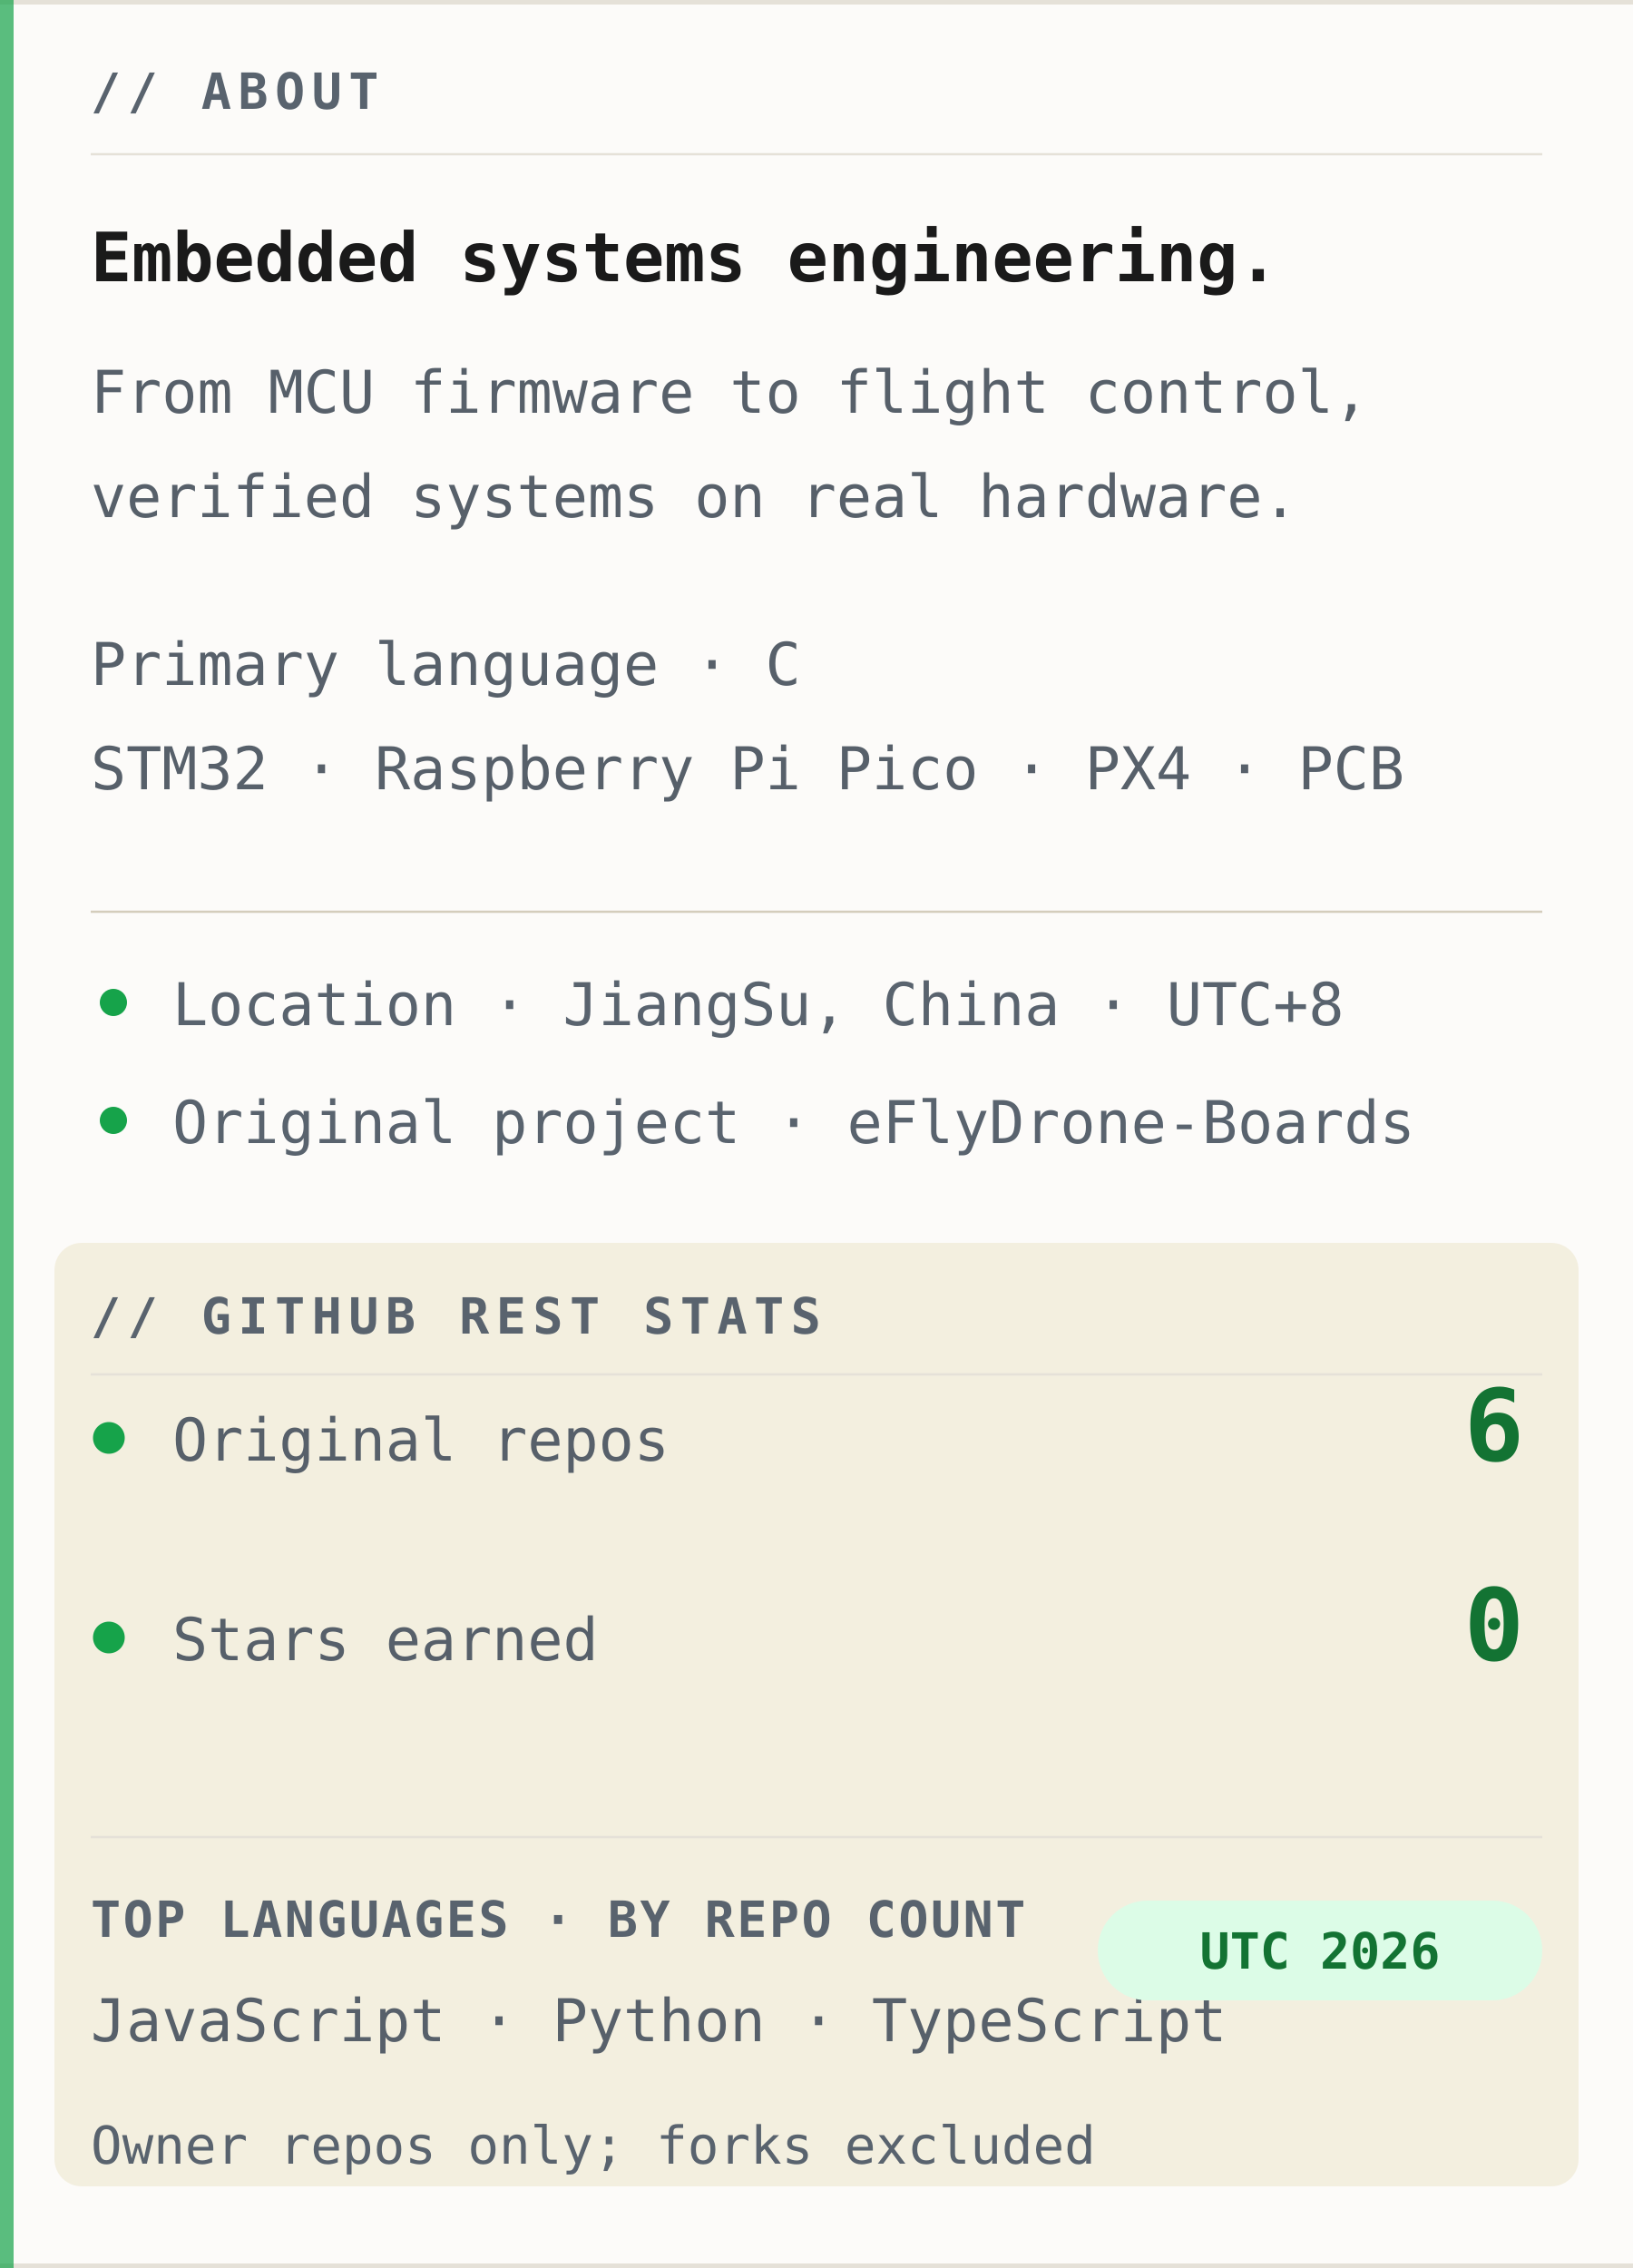
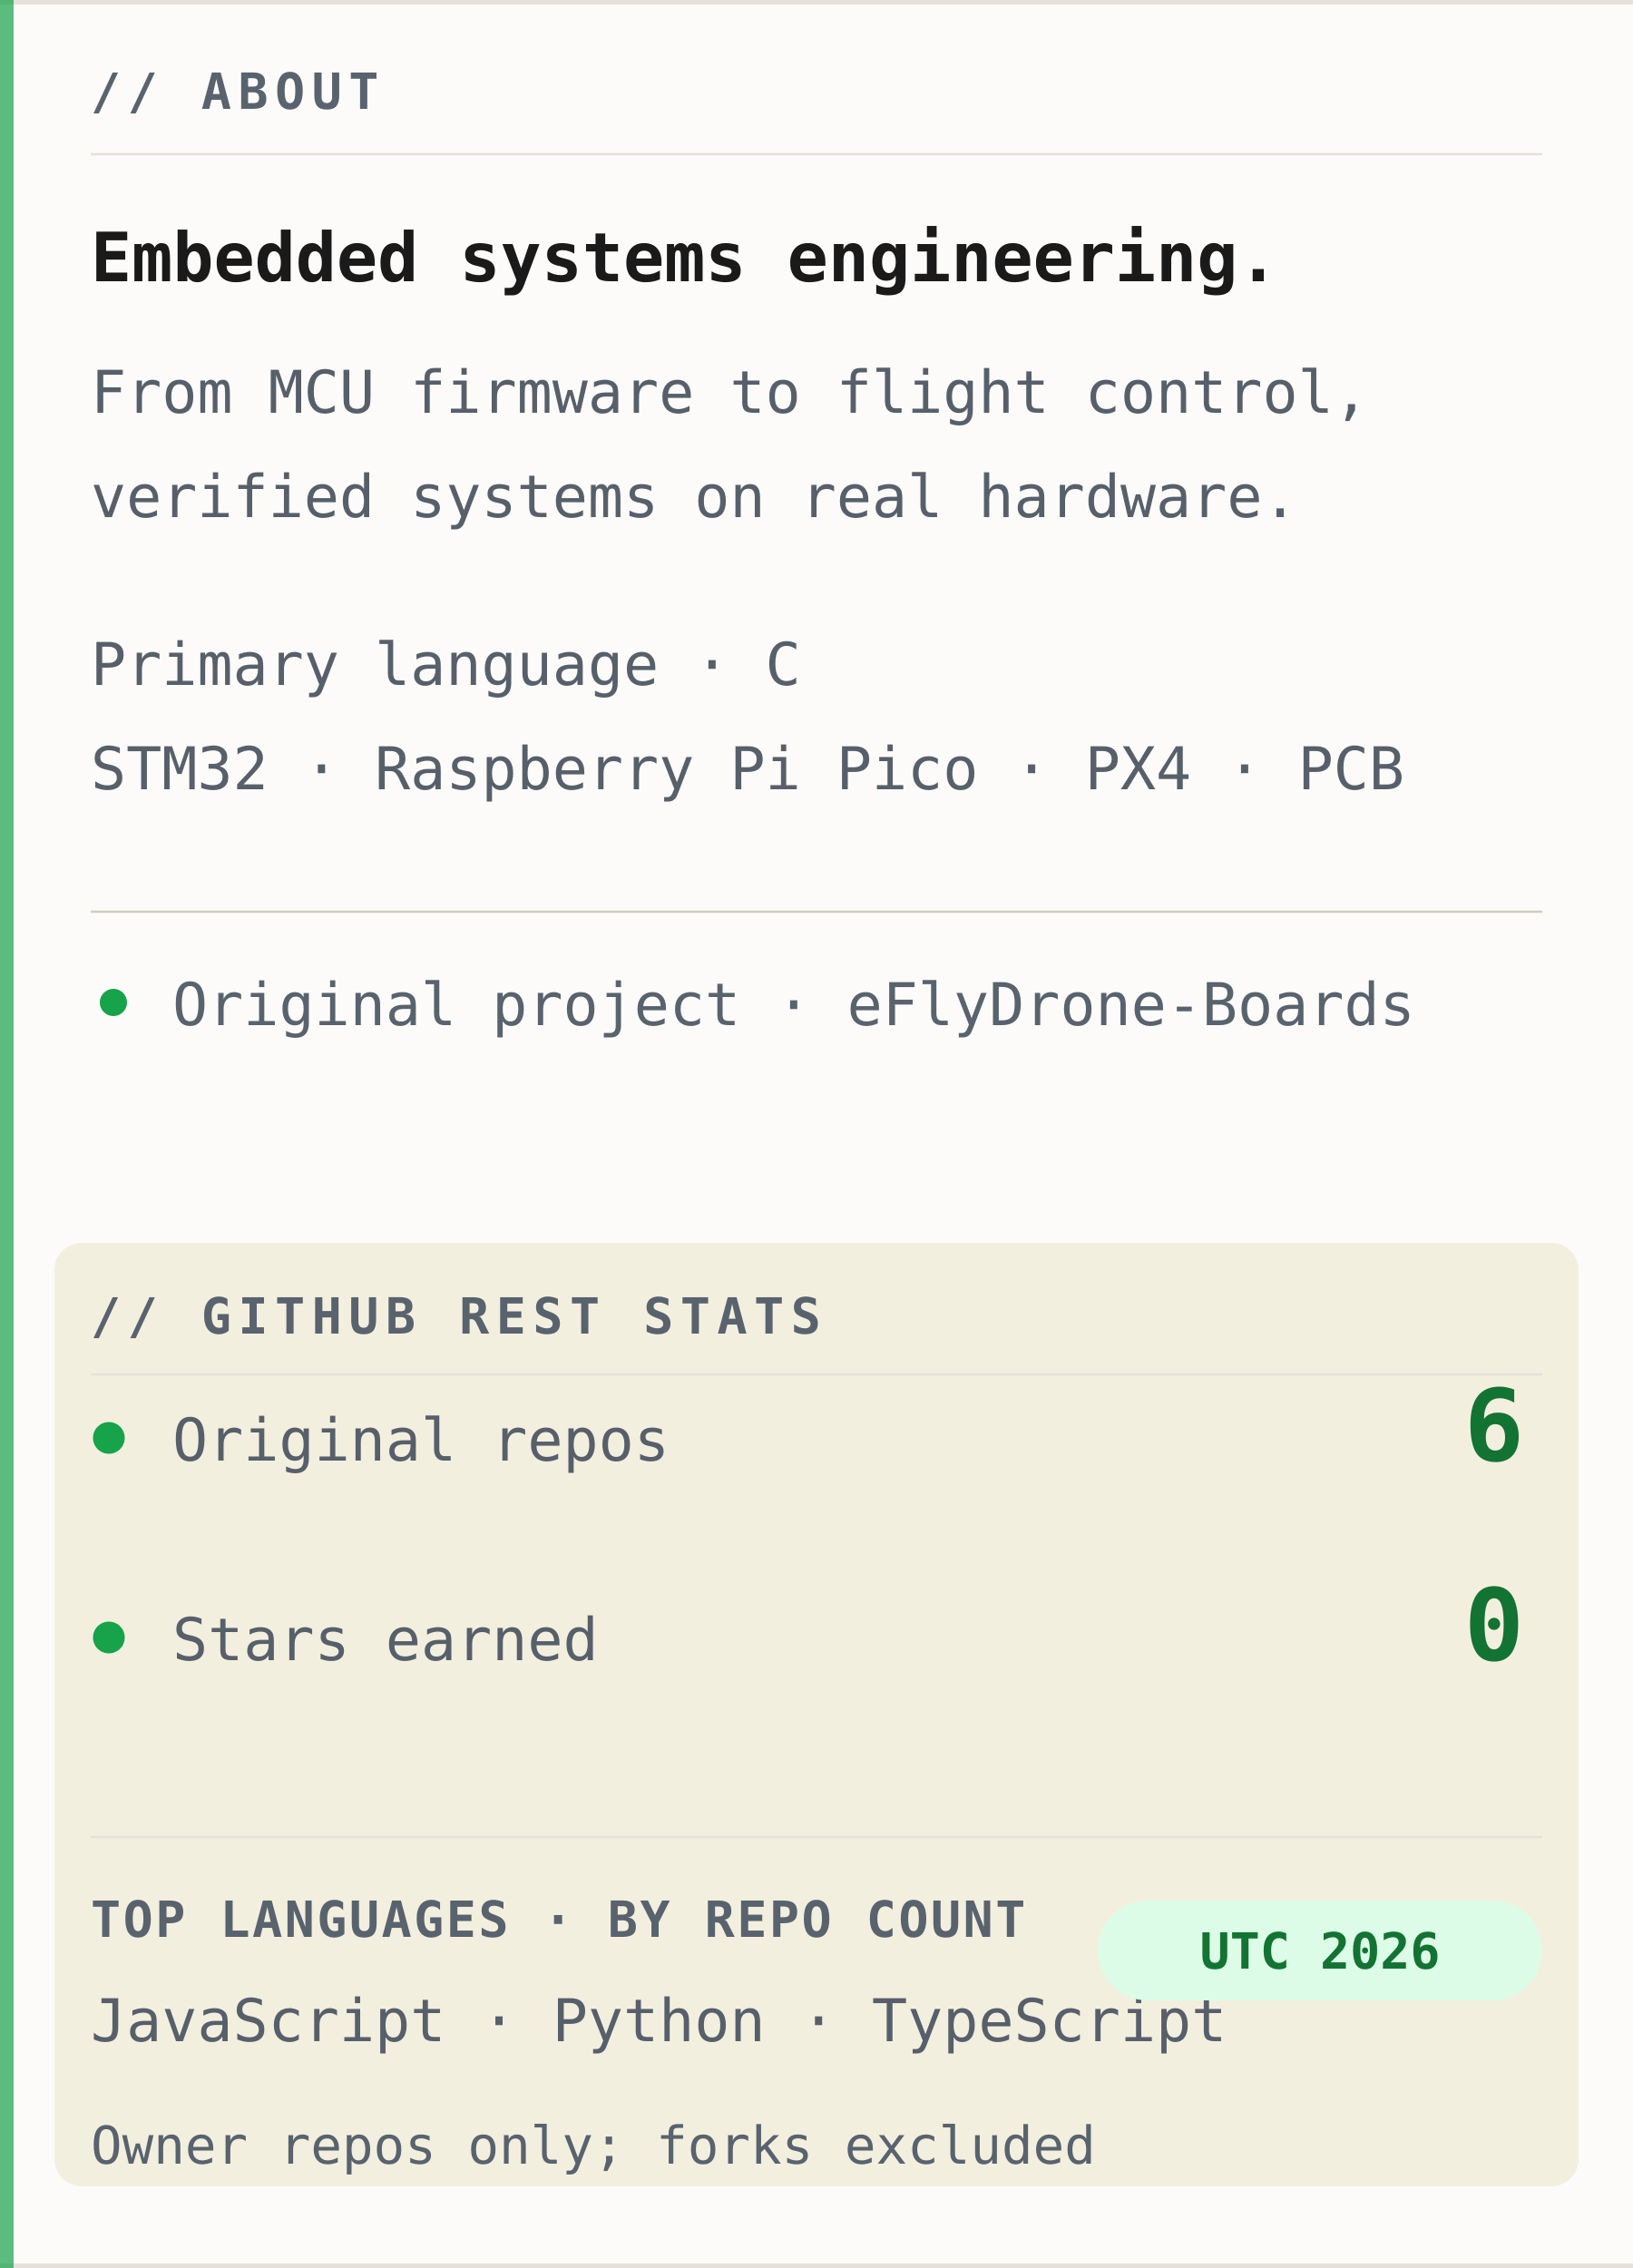
<svg xmlns="http://www.w3.org/2000/svg" width="360" height="500" viewBox="0 0 360 500" role="img" aria-labelledby="title desc">
  <rect width="360" height="500" fill="#fcfbf9" />
  <path d="M0 .5H360M0 499.5H360" stroke="#e5e1d8" stroke-width="1" />
  <text x="20" y="24" font-family="Consolas, Menlo, 'DejaVu Sans Mono', 'Courier New', monospace" font-size="11" font-weight="700" letter-spacing="1.5" fill="#59636e">// ABOUT</text>
  <path d="M20 34H340" stroke="#e5e1d8" stroke-width=".5" />
  <text x="20" y="62" font-family="Consolas, Menlo, 'DejaVu Sans Mono', 'Courier New', monospace" font-size="15" font-weight="700" fill="#1a1a1a">Embedded systems engineering.</text>
  <text x="20" y="91" font-family="Consolas, Menlo, 'DejaVu Sans Mono', 'Courier New', monospace" font-size="13" fill="#57606a">From MCU firmware to flight control,</text>
  <text x="20" y="114" font-family="Consolas, Menlo, 'DejaVu Sans Mono', 'Courier New', monospace" font-size="13" fill="#57606a">verified systems on real hardware.</text>
  <text x="20" y="151" font-family="Consolas, Menlo, 'DejaVu Sans Mono', 'Courier New', monospace" font-size="13" fill="#57606a">Primary language · C</text>
  <text x="20" y="174" font-family="Consolas, Menlo, 'DejaVu Sans Mono', 'Courier New', monospace" font-size="13" fill="#57606a">STM32 · Raspberry Pi Pico · PX4 · PCB</text>
  <path d="M20 201H340" stroke="#d4cdbc" stroke-width=".5" />
  <circle cx="25" cy="221" r="3" fill="#16a34a" />
-   <text x="38" y="226" font-family="Consolas, Menlo, 'DejaVu Sans Mono', 'Courier New', monospace" font-size="13" fill="#59636e">Location · JiangSu, China · UTC+8</text>
-   <circle cx="25" cy="247" r="3" fill="#16a34a" />
-   <text x="38" y="252" font-family="Consolas, Menlo, 'DejaVu Sans Mono', 'Courier New', monospace" font-size="13" fill="#59636e">Original project · eFlyDrone-Boards</text>
+   <text x="38" y="226" font-family="Consolas, Menlo, 'DejaVu Sans Mono', 'Courier New', monospace" font-size="13" fill="#59636e">Original project · eFlyDrone-Boards</text>
  <rect x="12" y="274" width="336" height="208" rx="6" fill="#f0ead6" opacity=".72" />
  <text x="20" y="294" font-family="Consolas, Menlo, 'DejaVu Sans Mono', 'Courier New', monospace" font-size="11" font-weight="700" letter-spacing="1.5" fill="#59636e">// GITHUB REST STATS</text>
  <path d="M20 303H340" stroke="#e5e1d8" stroke-width=".5" />
  <circle cx="24" cy="317" r="3.5" fill="#16a34a" />
  <text x="38" y="322" font-family="Consolas, Menlo, 'DejaVu Sans Mono', 'Courier New', monospace" font-size="13" fill="#57606a">Original repos</text>
  <text x="336" y="322" text-anchor="end" font-family="Consolas, Menlo, 'DejaVu Sans Mono', 'Courier New', monospace" font-size="22" font-weight="700" fill="#137333">6</text>
  <circle cx="24" cy="361" r="3.5" fill="#16a34a" />
  <text x="38" y="366" font-family="Consolas, Menlo, 'DejaVu Sans Mono', 'Courier New', monospace" font-size="13" fill="#57606a">Stars earned</text>
  <text x="336" y="366" text-anchor="end" font-family="Consolas, Menlo, 'DejaVu Sans Mono', 'Courier New', monospace" font-size="22" font-weight="700" fill="#137333">0</text>
  <path d="M20 405H340" stroke="#e5e1d8" stroke-width=".5" />
  <text x="20" y="427" font-family="Consolas, Menlo, 'DejaVu Sans Mono', 'Courier New', monospace" font-size="11" font-weight="700" letter-spacing=".5" fill="#59636e">TOP LANGUAGES · BY REPO COUNT</text>
  <text x="20" y="450" font-family="Consolas, Menlo, 'DejaVu Sans Mono', 'Courier New', monospace" font-size="13" fill="#57606a">JavaScript · Python · TypeScript</text>
  <rect x="242" y="419" width="98" height="22" rx="11" fill="#dcfce7" />
  <text x="291" y="434" text-anchor="middle" font-family="Consolas, Menlo, 'DejaVu Sans Mono', 'Courier New', monospace" font-size="11" font-weight="700" fill="#137333">UTC 2026</text>
  <text x="20" y="477" font-family="Consolas, Menlo, 'DejaVu Sans Mono', 'Courier New', monospace" font-size="11.5" fill="#59636e">Owner repos only; forks excluded</text>
  <rect width="3" height="500" fill="#16a34a" opacity=".7" />
</svg>
